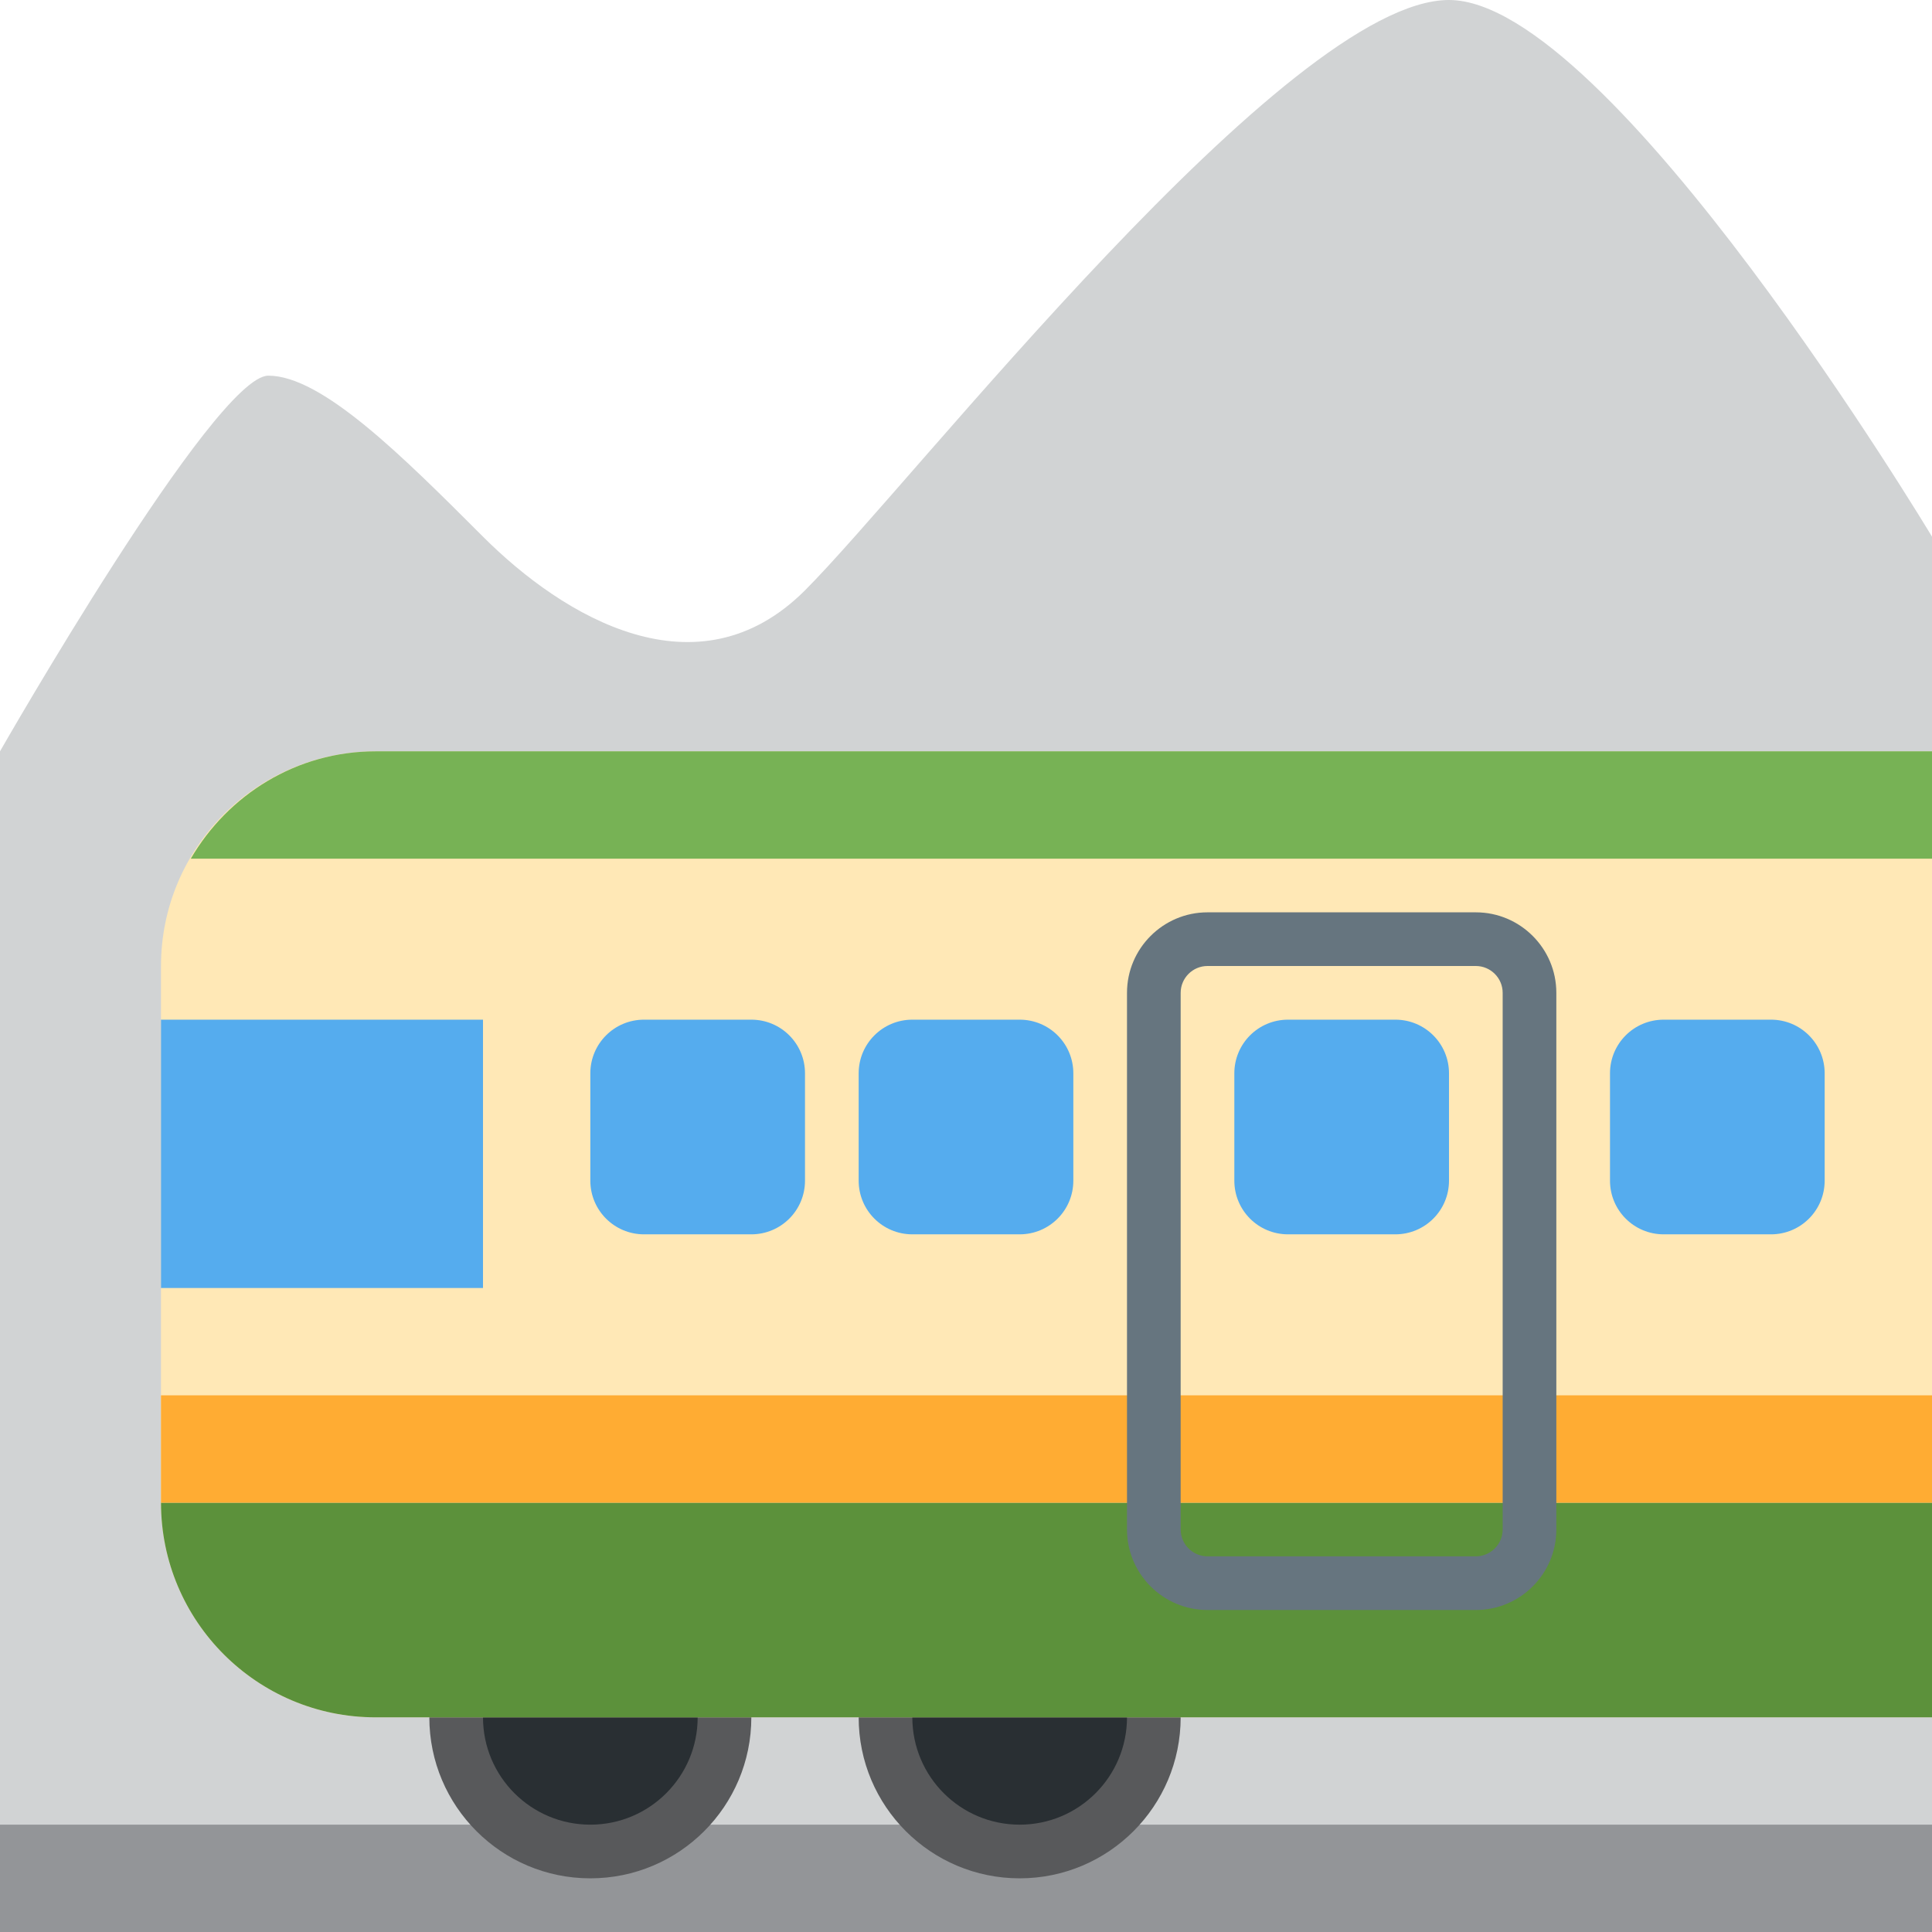
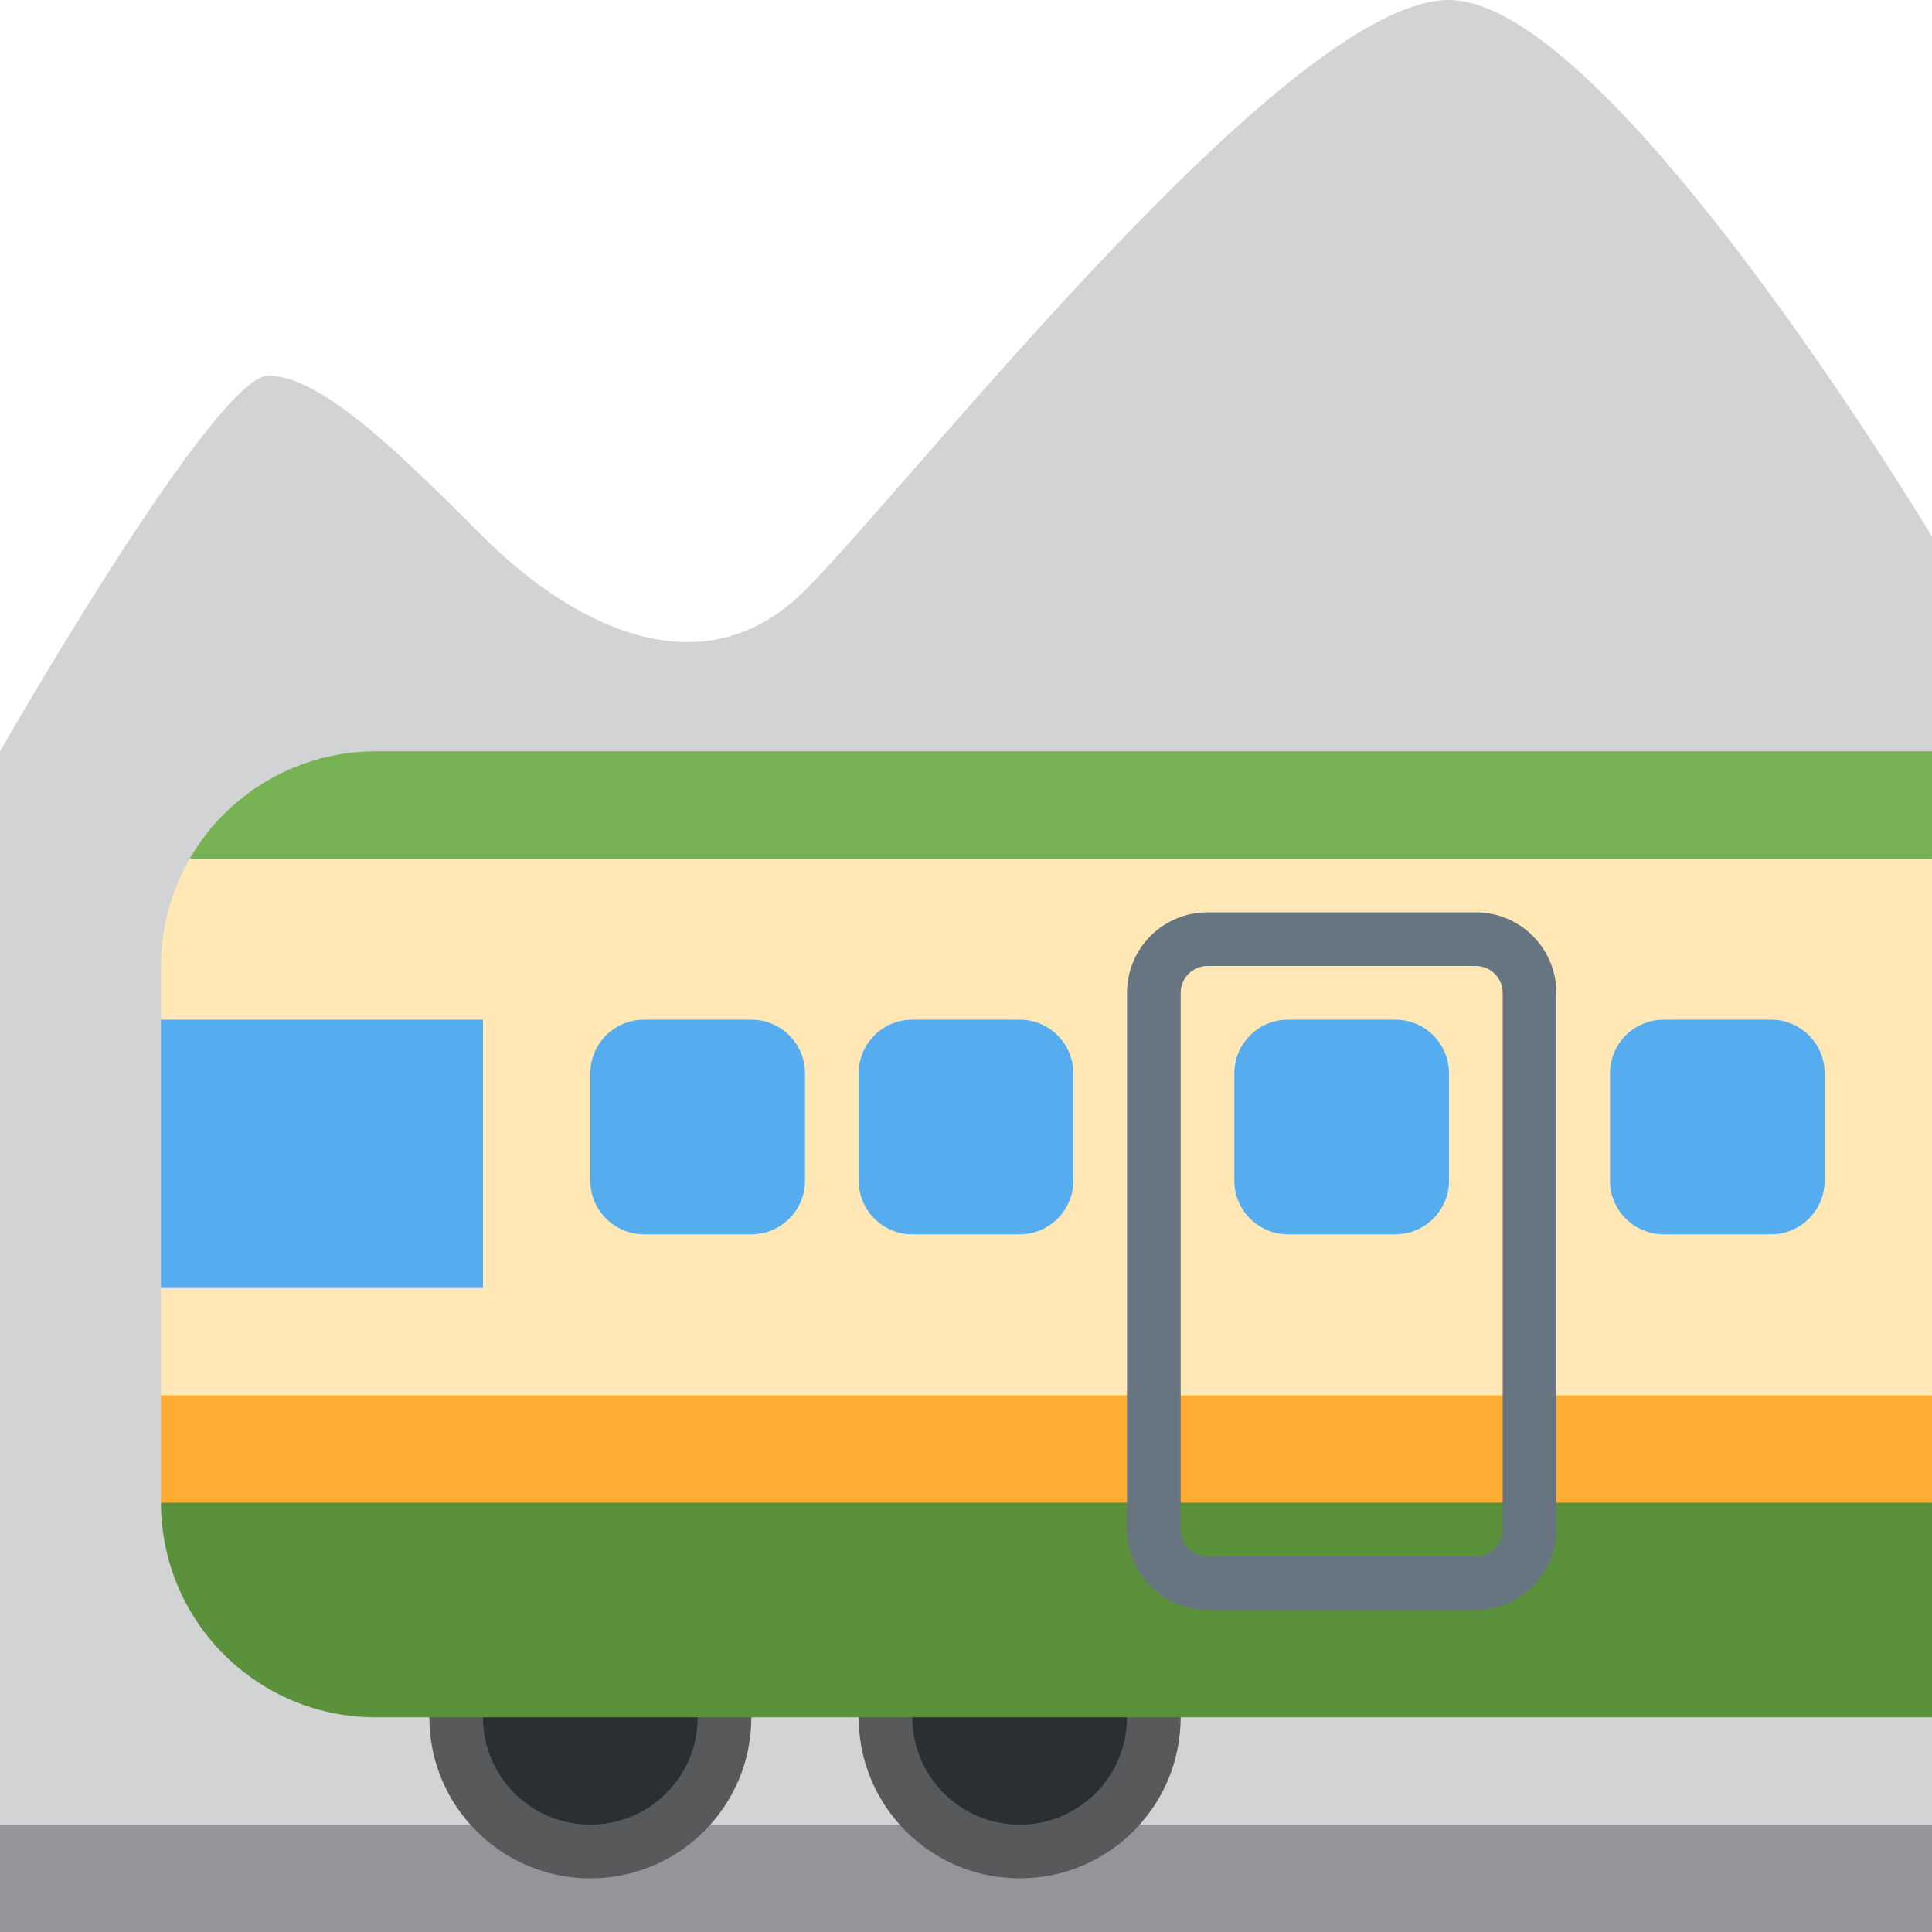
<svg xmlns="http://www.w3.org/2000/svg" viewBox="0 0 36 36">
-   <path fill="#D1D3D4" d="M0 35h36V10S29.999 0 26.999 0 17 9 15 11s-4.5.5-6-1-3-3-4-3-5 7-5 7v21z" />
-   <path fill="#939598" d="M0 34h36v2H0z" />
+   <path d="M 0,34 v-20 s 4,-7 5,-7 s 2.5,1.5 4,3 s 4,3 6,1 s 9,-11 12,-11 s 9,10 9,10 v24 l -1,1 h-34 l -1,-1 Z" fill="#D1D3D4" />
+   <path d="M 0,34 h36 v2 h-36 v-2 Z" fill="#939598" />
  <circle fill="#58595B" cx="11" cy="32" r="3" />
+   <circle cx="19" cy="32" r="3" fill="#58595B" />
  <circle fill="#292F33" cx="11" cy="32" r="2" />
-   <path fill="#58595B" d="M22 32c0-1.657-1.344-3-3-3-1.657 0-3 1.343-3 3s1.343 3 3 3c1.656 0 3-1.343 3-3z" />
-   <path fill="#292F33" d="M21 32c0-1.105-.896-2-2-2s-2 .895-2 2 .896 2 2 2 2-.895 2-2z" />
-   <path fill="#FFE8B6" d="M36 14H7c-2.209 0-4 1.791-4 4v10c0 2.209 1.791 4 4 4h29V14z" />
-   <path fill="#77B255" d="M36 14H7c-1.477 0-2.752.81-3.445 2H36v-2z" />
-   <path fill="#5C913B" d="M36 28H3c0 2.209 1.791 4 4 4h29v-4z" />
-   <path fill="#FFAC33" d="M3 26h33v2H3z" />
-   <path fill="#55ACEE" d="M3 19h6v5H3zm12 3c0 .553-.447 1-1 1h-2c-.552 0-1-.447-1-1v-2c0-.553.448-1 1-1h2c.553 0 1 .447 1 1v2zm5 0c0 .553-.447 1-1 1h-2c-.552 0-1-.447-1-1v-2c0-.553.448-1 1-1h2c.553 0 1 .447 1 1v2zm7 0c0 .553-.447 1-1 1h-2c-.553 0-1-.447-1-1v-2c0-.553.447-1 1-1h2c.553 0 1 .447 1 1v2zm7 0c0 .553-.447 1-1 1h-2c-.553 0-1-.447-1-1v-2c0-.553.447-1 1-1h2c.553 0 1 .447 1 1v2z" />
-   <path fill="#66757F" d="M27.5 30h-5c-.827 0-1.5-.673-1.5-1.5v-10c0-.827.673-1.5 1.5-1.5h5c.827 0 1.5.673 1.5 1.5v10c0 .827-.673 1.5-1.5 1.5zm-5-12c-.275 0-.5.224-.5.5v10c0 .275.225.5.5.5h5c.275 0 .5-.225.5-.5v-10c0-.276-.225-.5-.5-.5h-5z" />
+   <circle cx="19" cy="32" r="2" fill="#292F33" />
+   <path d="M 36,14 v2 l -2,2 h-28.464 l -2,-2 a 4,4 0 01 3.464,-2 h29 Z" fill="#77B255" />
+   <path d="M 3,26 l 2,-2 h29 l 2,2 v2 l -2,2 h-29 l -2,-2 v-2 Z" fill="#FFAC33" />
+   <path d="M 36,14 v2 h-32.464 a 4,4 0 00 -0.536,2 v1 l 2.5,2.5 l -2.5,2.5 v2 h33 v-12 Z" fill="#FFE8B6" />
+   <path d="M 36,28 v4 h-29 a 4,4 0 01 -4,-4 h33 Z" fill="#5C913B" />
+   <path d="M 3,19 h6 v5 h-6 v-5 Z" fill="#55ACEE" />
+   <path fill="#55ACEE" d="M 11,20 a 1,1 0 01 1,-1 h2 a 1,1 0 01 1,1 v2 a 1,1 0 01 -1,1 h-2 a 1,1 0 01 -1,-1 v-2 Z" />
+   <path fill="#55ACEE" d="M 16,20 a 1,1 0 01 1,-1 h2 a 1,1 0 01 1,1 v2 a 1,1 0 01 -1,1 h-2 a 1,1 0 01 -1,-1 v-2 Z" />
+   <path fill="#55ACEE" d="M 23,20 a 1,1 0 01 1,-1 h2 a 1,1 0 01 1,1 v2 a 1,1 0 01 -1,1 h-2 a 1,1 0 01 -1,-1 v-2 Z" />
+   <path fill="#55ACEE" d="M 30,20 a 1,1 0 01 1,-1 h2 a 1,1 0 01 1,1 v2 a 1,1 0 01 -1,1 h-2 a 1,1 0 01 -1,-1 v-2 Z" />
+   <path d="M 27.5,30 h-5 a 1.5,1.5 0 01 -1.5,-1.5 v-10 a 1.5,1.5 0 01 1.5,-1.5 h5 a 1.5,1.5 0 01 1.5,1.5 v10 a 1.5,1.5 0 01 -1.5,1.5 ZM 22.5,18 a 0.5,0.5 0 00 -0.5,0.5 v10 a 0.5,0.5 0 00 0.5,0.5 h5 a 0.5,0.5 0 00 0.5,-0.5 v-10 a 0.5,0.5 0 00 -0.5,-0.5 h-5 Z" fill="#66757F" />
</svg>
